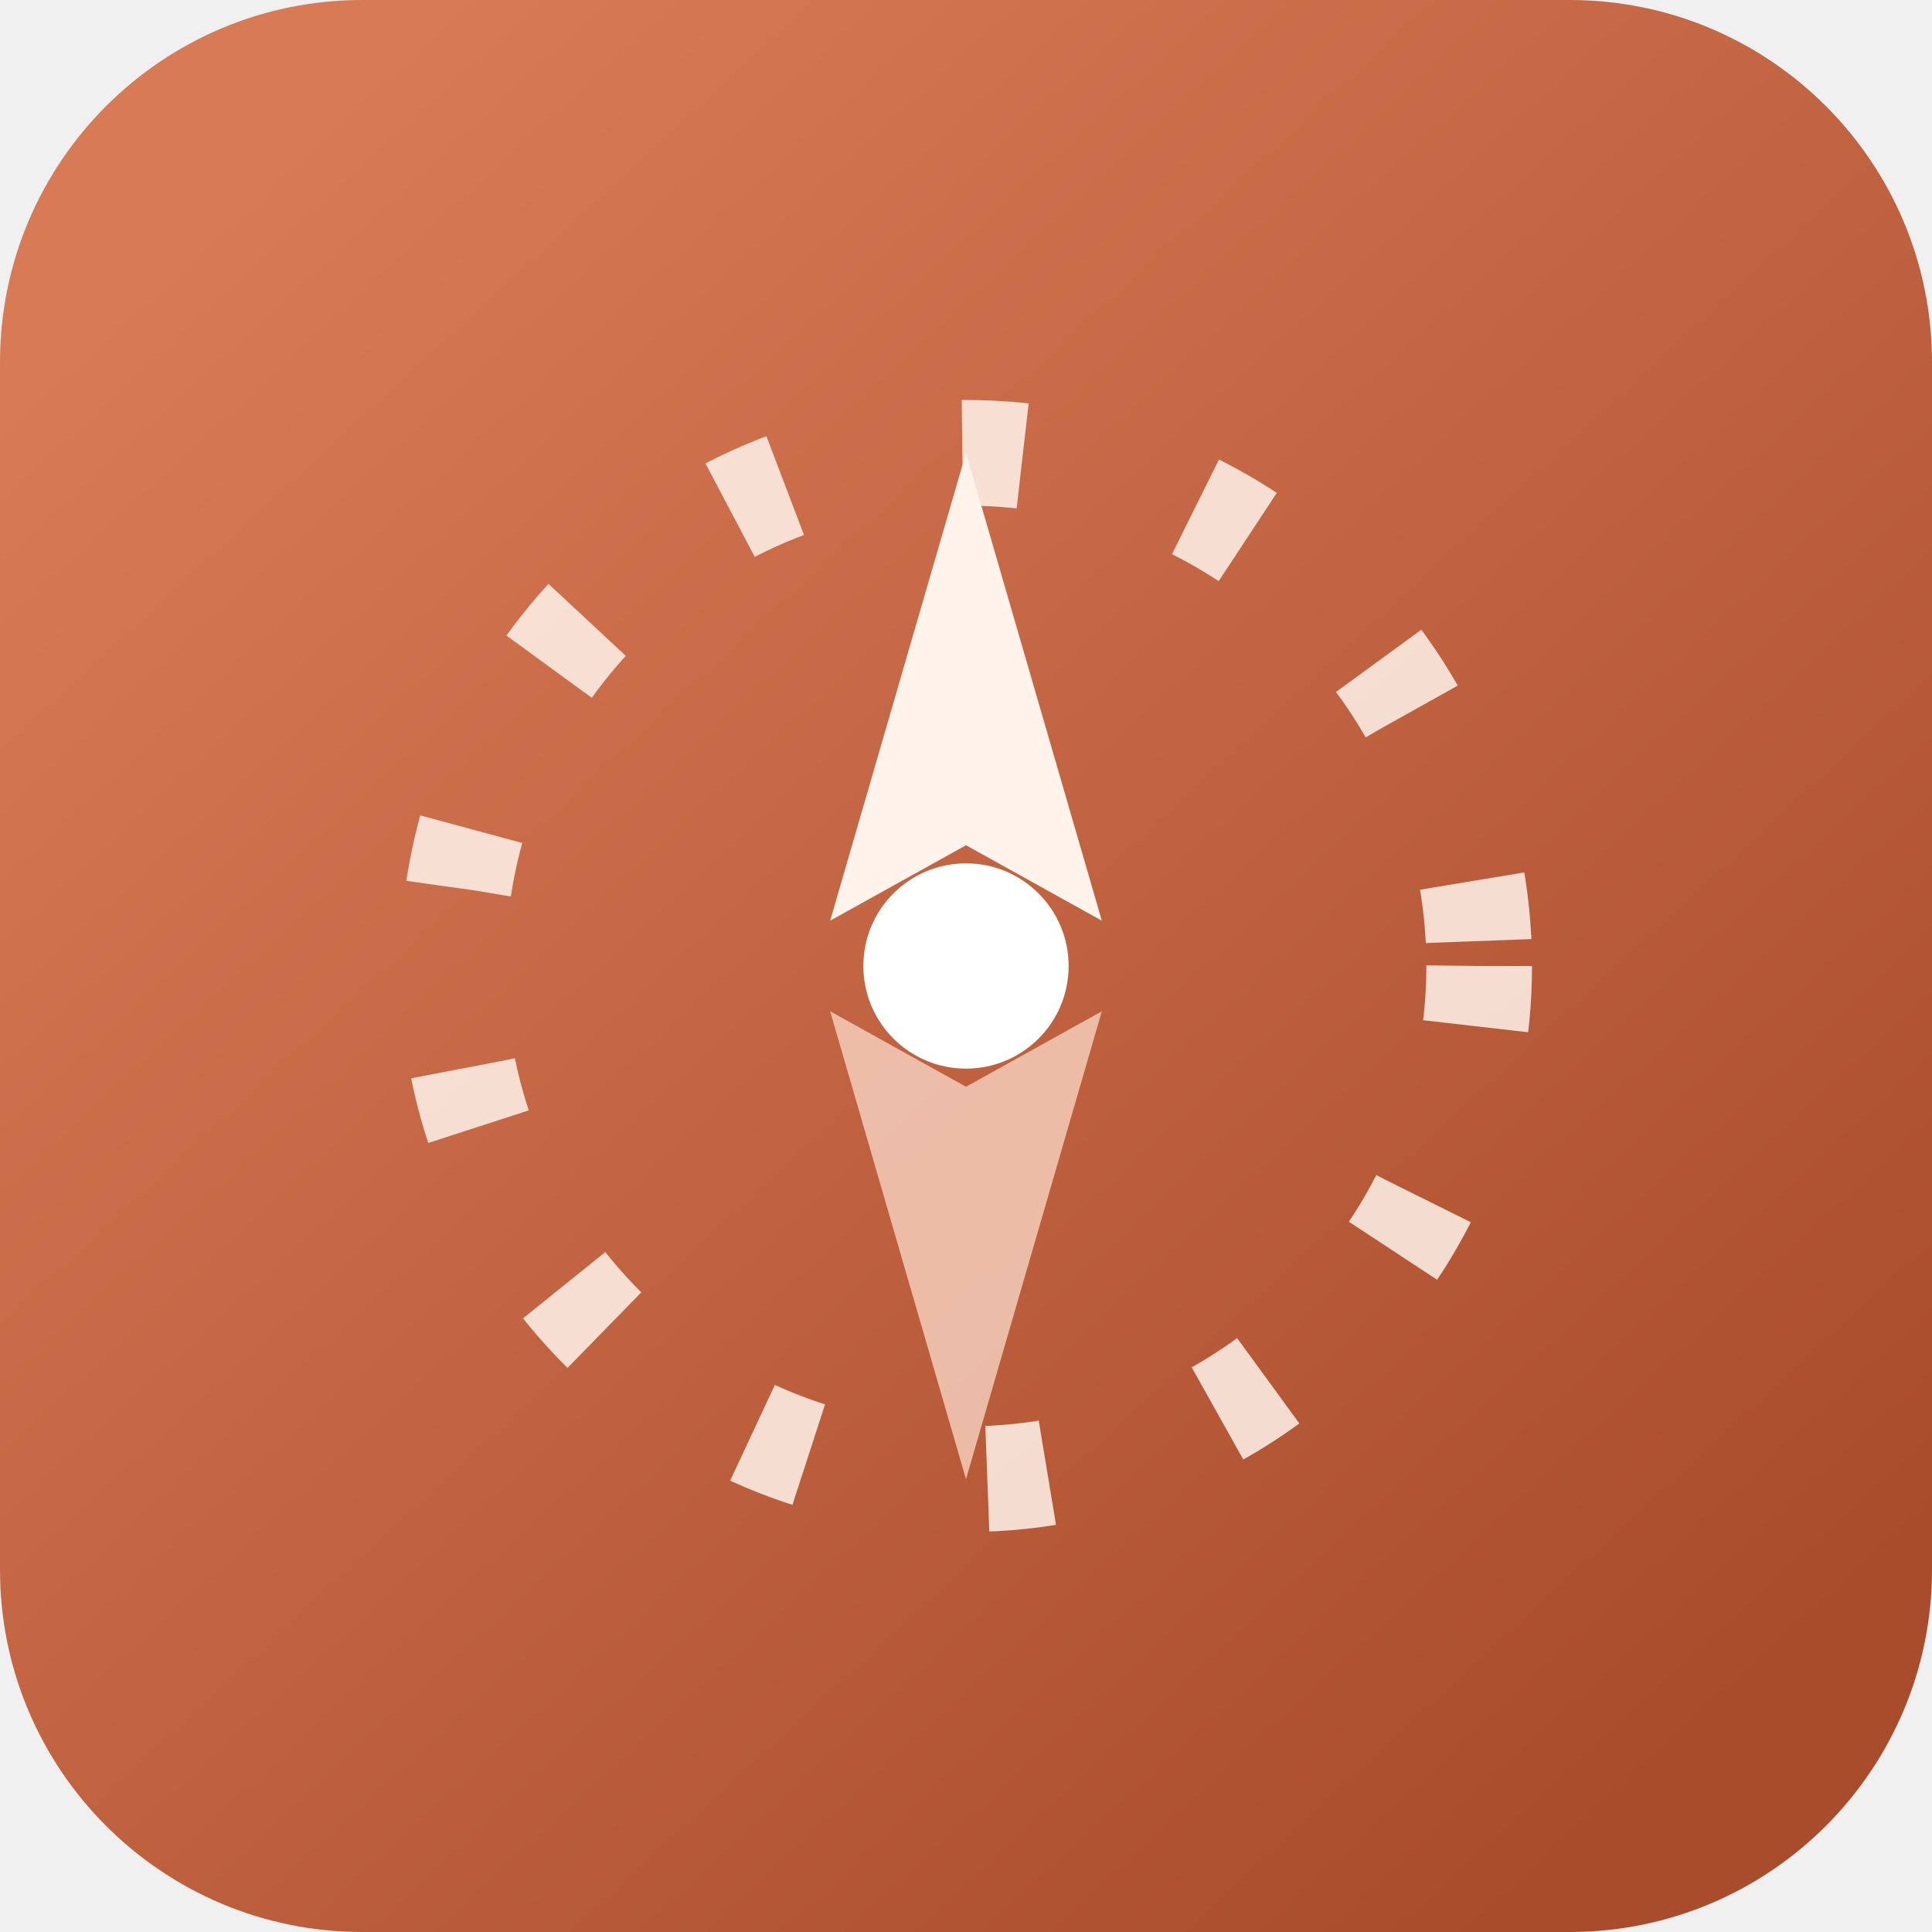
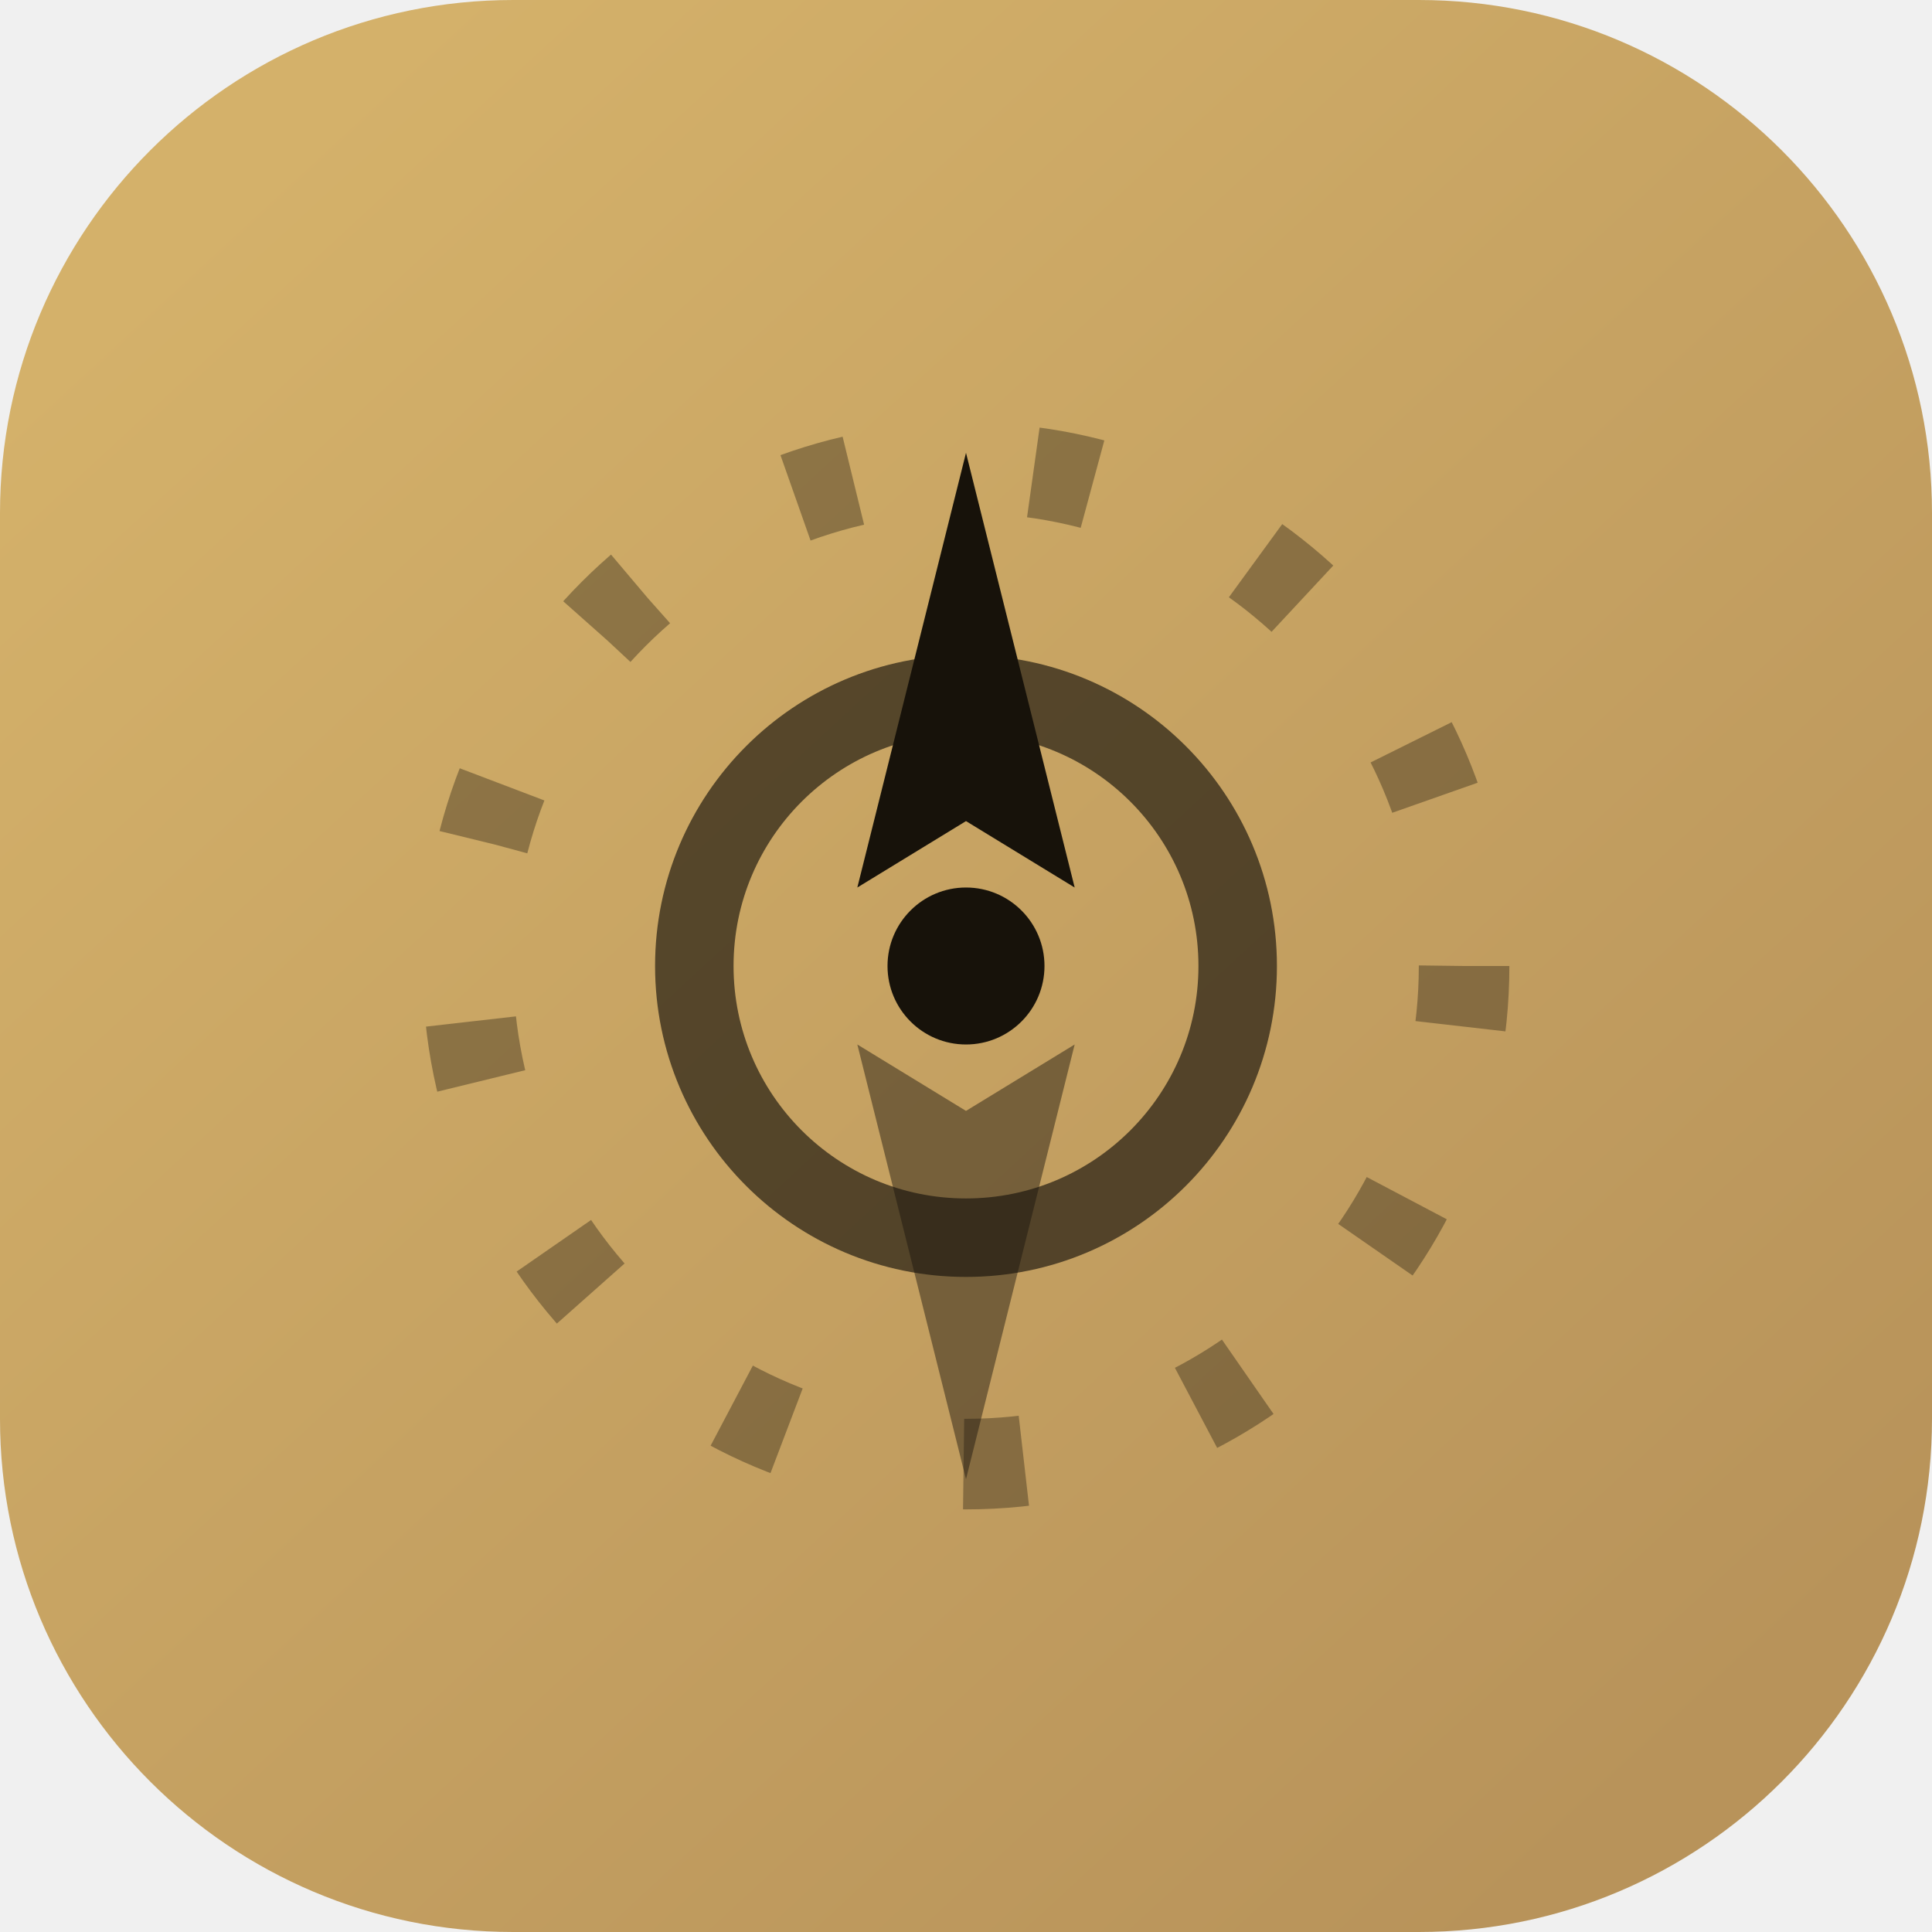
<svg xmlns="http://www.w3.org/2000/svg" viewBox="0 0 64 64" role="img" aria-label="Questra">
  <defs>
    <linearGradient id="questra-favicon" x1="8" y1="6" x2="56" y2="58" gradientUnits="userSpaceOnUse">
-       <stop stop-color="#d97a56" />
-       <stop offset="1" stop-color="#a94c2b" />
+       <stop stop-color="#D4B16A" />
+       <stop offset="1" stop-color="#B8935A" />
    </linearGradient>
  </defs>
-   <rect width="64" height="64" rx="12" fill="url(#questra-favicon)" />
-   <circle cx="32" cy="32" r="17" fill="none" stroke="#fff3ec" stroke-width="3.5" stroke-dasharray="2 6" opacity="0.85" />
-   <path d="M32 15 L36.5 30.5 L32 28 L27.5 30.5 Z" fill="#fff3ec" />
-   <path d="M32 49 L36.5 33.5 L32 36 L27.5 33.5 Z" fill="#f8d3c2" opacity="0.8" />
-   <circle cx="32" cy="32" r="3.4" fill="#ffffff" />
+   <rect width="64" height="64" rx="17" fill="url(#questra-favicon)" />
+   <circle cx="32" cy="32" r="16.5" fill="none" stroke="#17120A" stroke-width="3" stroke-dasharray="2 6" opacity="0.35" />
+   <circle cx="32" cy="32" r="9" fill="none" stroke="#17120A" stroke-width="2.6" opacity="0.65" />
+   <path d="M32 15 L35.6 29.4 L32 27.2 L28.4 29.4 Z" fill="#17120A" />
+   <path d="M32 49 L35.6 34.6 L32 36.8 L28.4 34.6 Z" fill="#17120A" opacity="0.45" />
+   <circle cx="32" cy="32" r="2.6" fill="#17120A" />
</svg>
